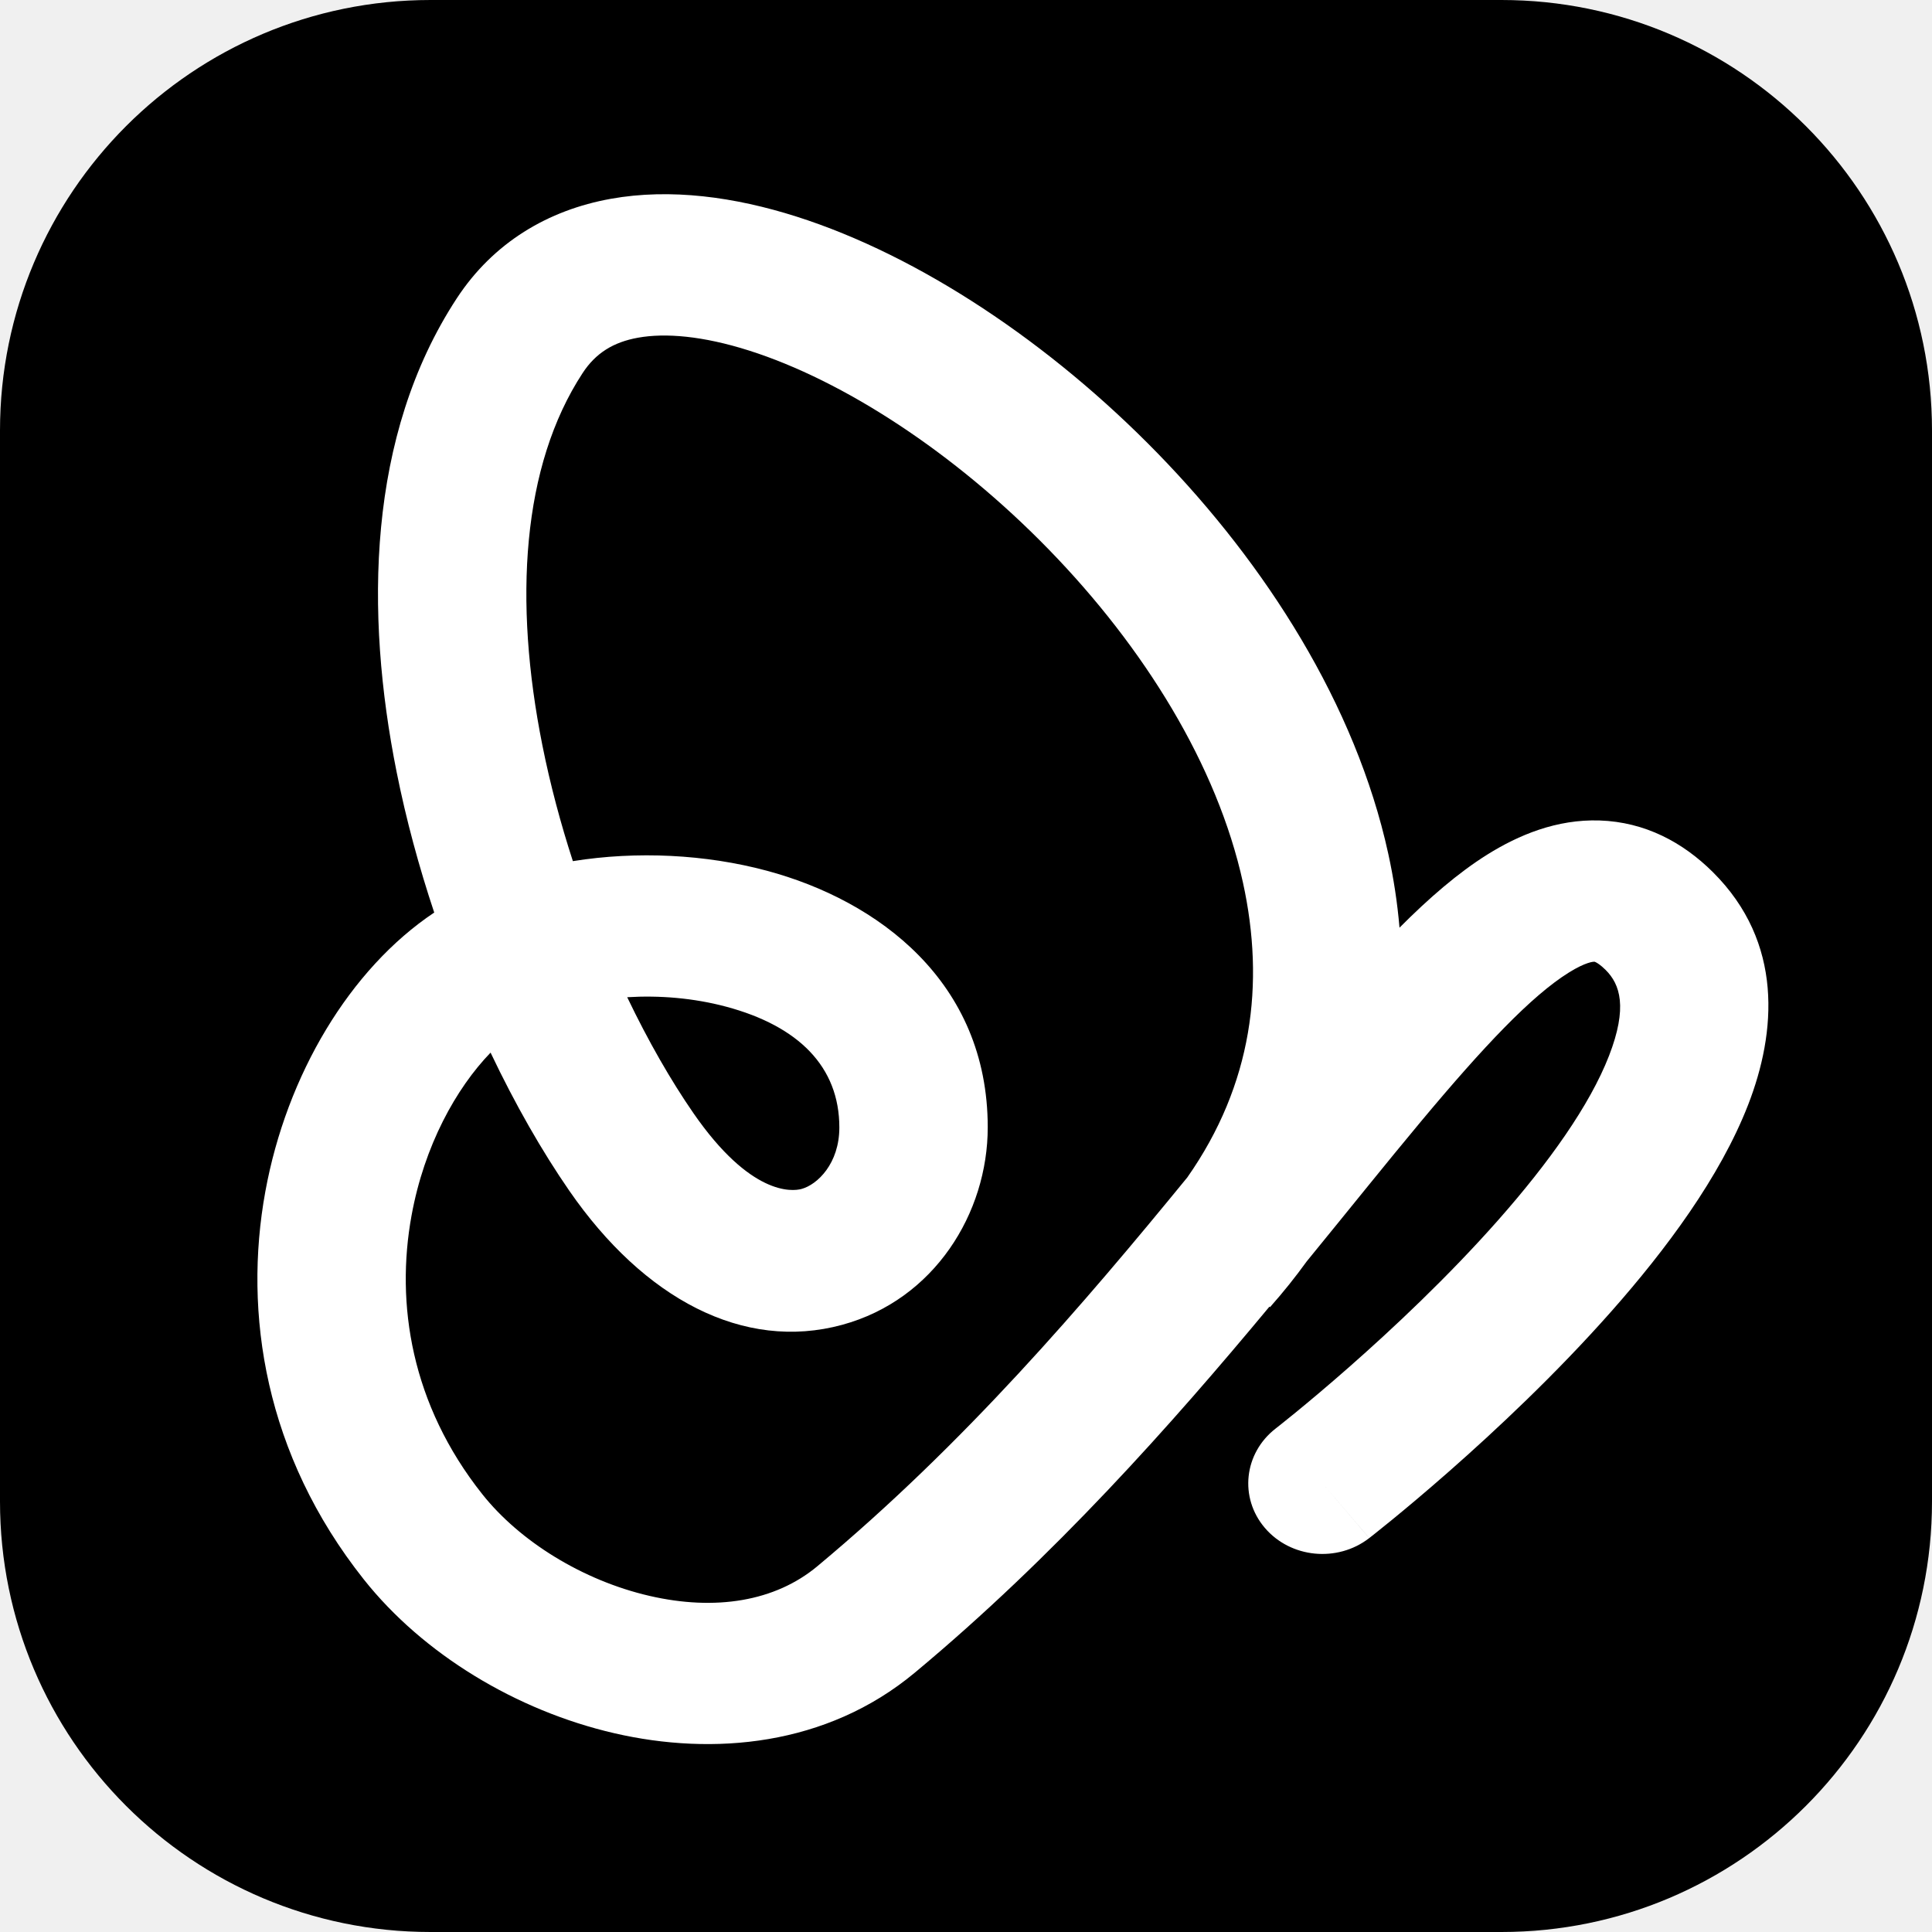
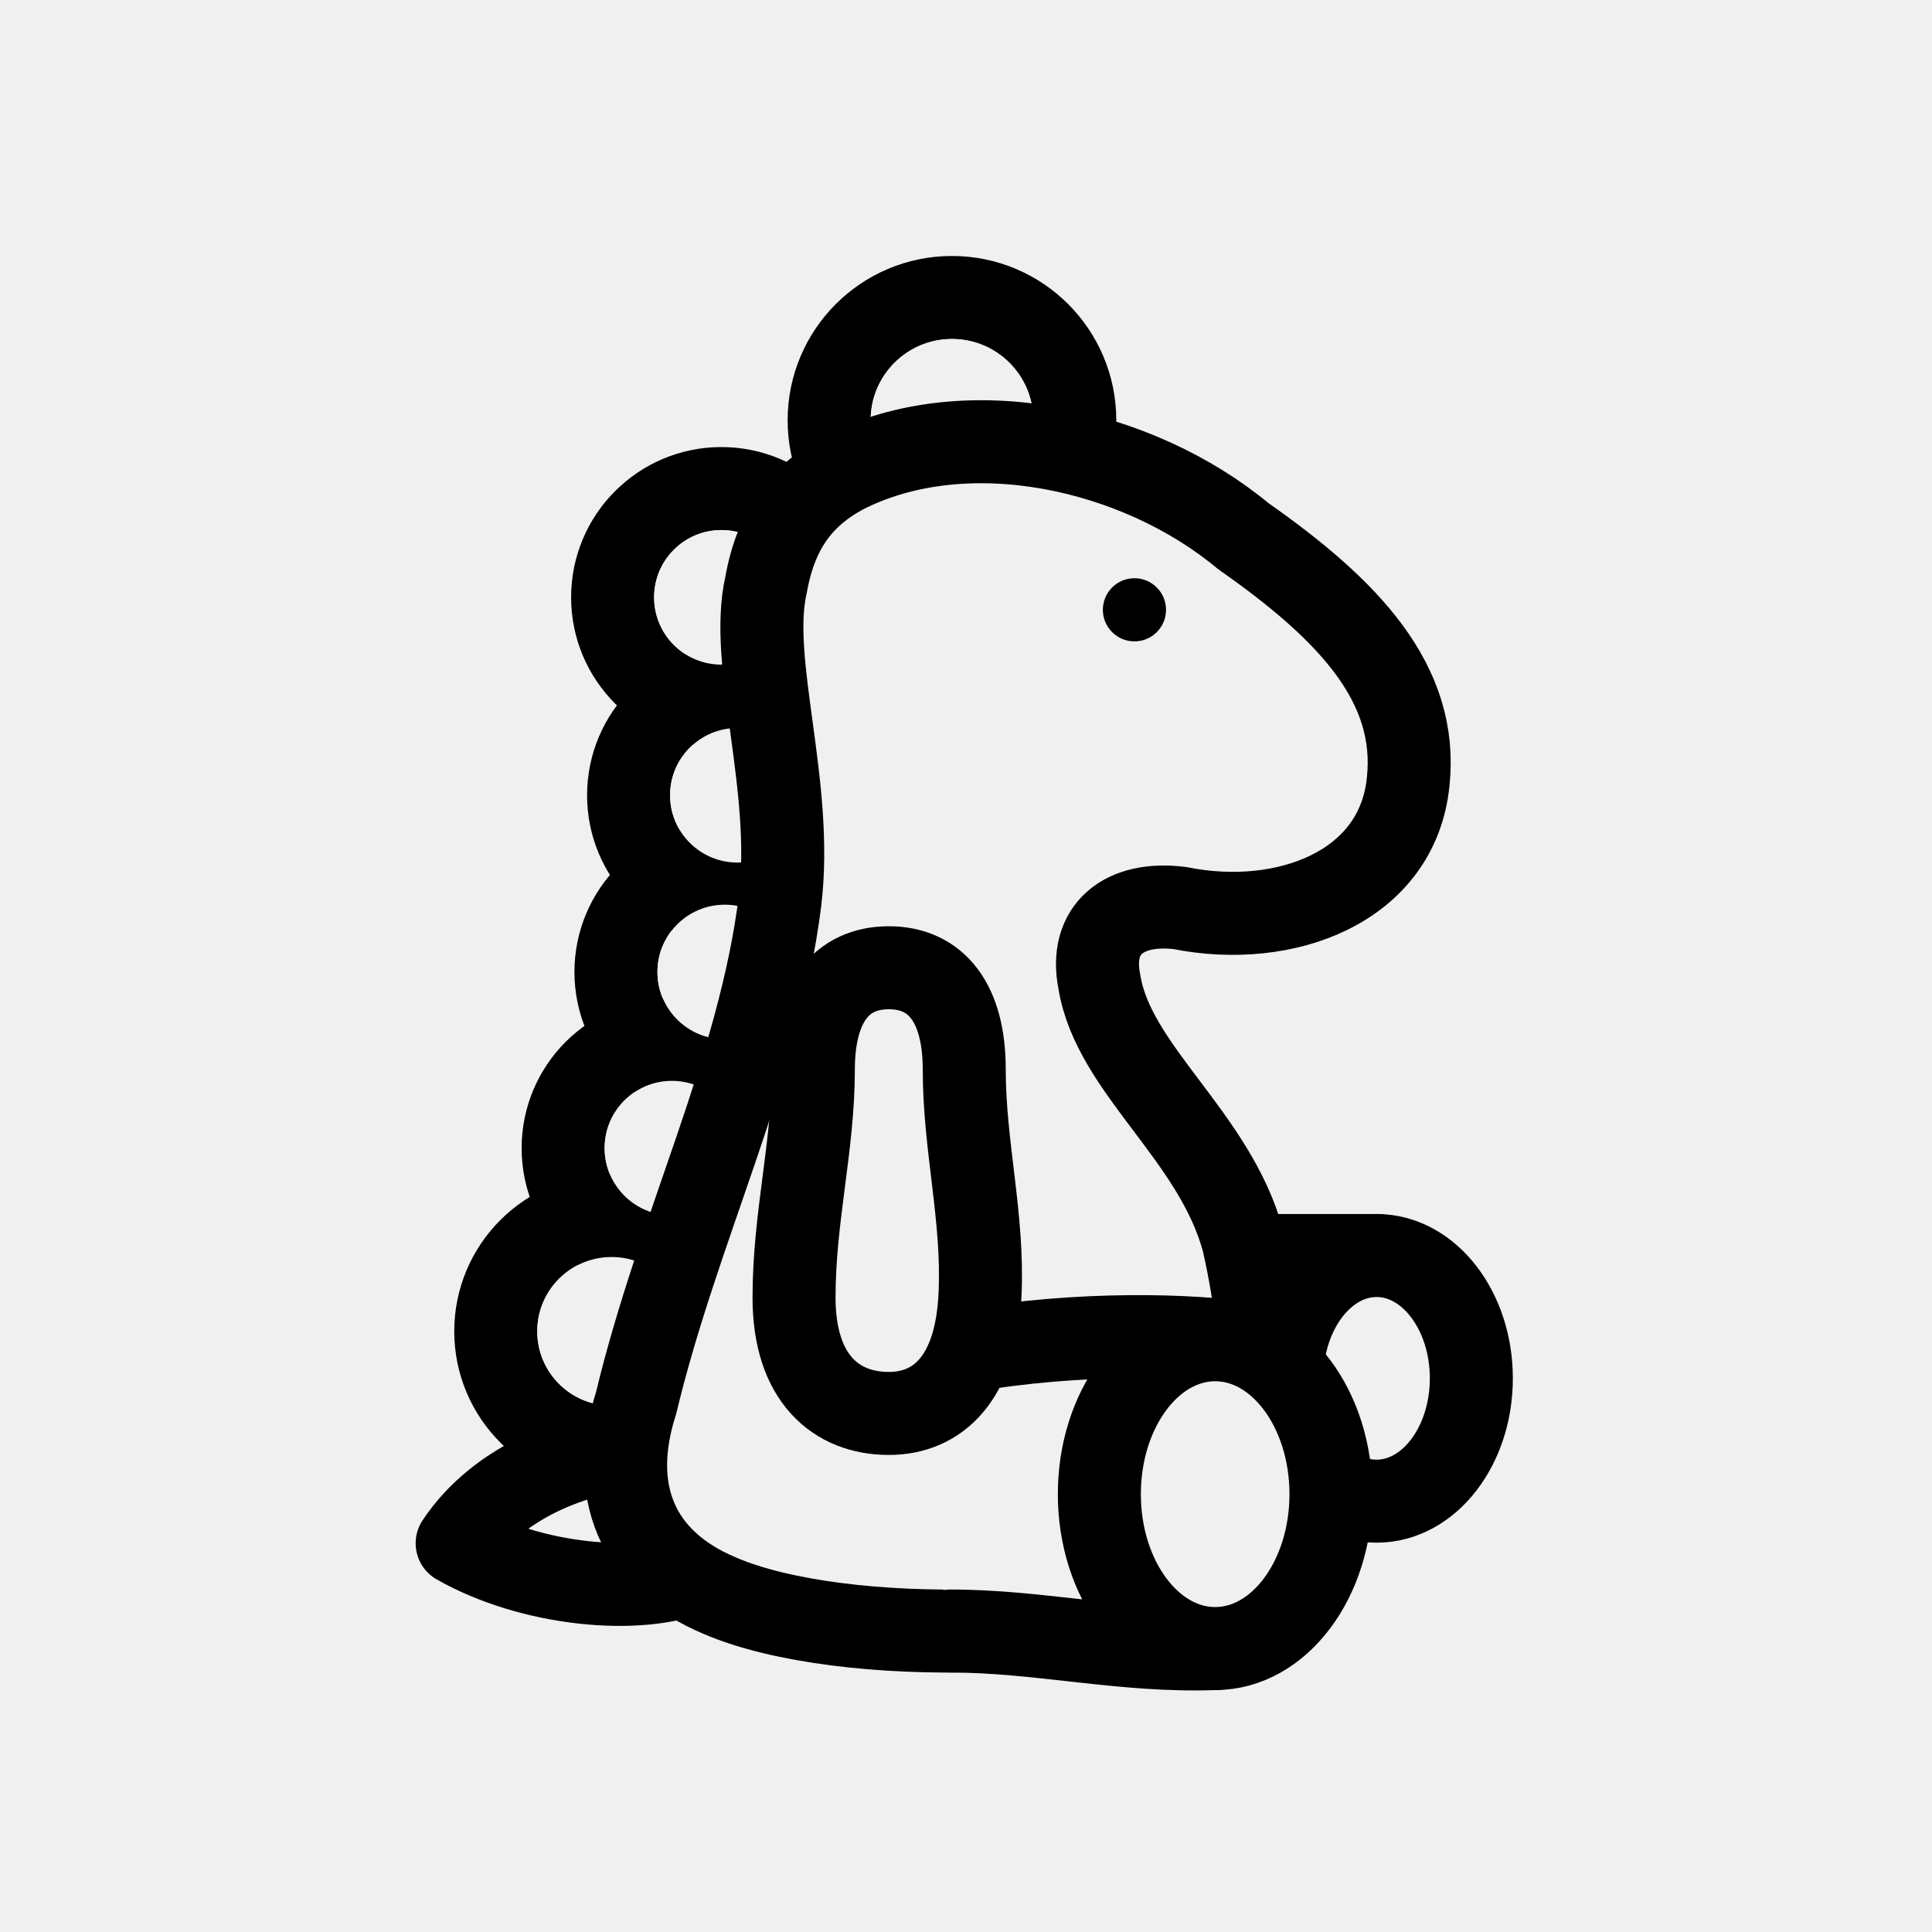
- <svg xmlns="http://www.w3.org/2000/svg" width="48" height="48" viewBox="0 0 700 700" fill="none">
-   <rect width="700" height="700" rx="156" fill="black" />
-   <path transform="translate(350,350) scale(1.05) translate(-350,-350)" d="M291.495 91.399C333.897 104.892 379.155 135.075 416.229 173.191C453.389 211.394 484.429 259.725 495.708 311.251C497.555 319.693 498.865 328.216 499.586 336.776C509.755 326.554 519.867 317.815 529.89 311.547C540.647 304.821 553.808 299.297 568.641 299.785C584.29 300.299 597.395 307.326 607.747 317.632C632.173 341.947 629.612 372.898 619.872 397.936C610.185 422.833 591.557 447.826 572.732 469.124C553.591 490.78 532.713 510.308 516.779 524.318C508.775 531.355 501.936 537.073 497.07 541.052C494.635 543.043 492.689 544.603 491.334 545.679C490.657 546.217 490.126 546.635 489.756 546.926C489.571 547.071 489.425 547.184 489.321 547.265C489.269 547.305 489.227 547.338 489.196 547.362C489.181 547.374 489.168 547.385 489.157 547.393C489.153 547.397 489.147 547.401 489.144 547.403C489.134 547.4 488.837 547.06 473.001 528.499L489.135 547.411C478.157 555.911 462.033 554.334 453.122 543.89C444.213 533.448 445.887 518.094 456.861 509.592C456.863 509.591 456.865 509.588 456.869 509.586C456.88 509.577 456.902 509.561 456.933 509.536C456.997 509.487 457.101 509.404 457.245 509.292C457.533 509.066 457.979 508.715 458.569 508.247C459.749 507.31 461.506 505.901 463.742 504.073C468.216 500.414 474.589 495.088 482.073 488.508C497.114 475.284 516.315 457.282 533.578 437.75C551.157 417.862 565.26 398.01 571.859 381.048C578.403 364.227 575.681 356.302 570.724 351.367C568.928 349.579 567.744 348.902 567.267 348.676C566.888 348.496 566.811 348.52 566.804 348.52C566.605 348.513 563.971 348.537 557.953 352.3C545.161 360.299 528.815 377.492 506.807 403.867C494.927 418.106 481.871 434.435 467.547 451.957C463.709 457.28 459.503 462.538 454.91 467.717L454.702 467.549C420.808 508.347 380.37 553.856 332.335 593.848C301.853 619.226 262.656 622.597 228.642 614.743C194.834 606.936 162.658 587.448 142.217 561.686C108.054 518.631 100.57 469.801 108.223 427.836C115.56 387.606 137.391 351.005 166.502 331.557C161.248 315.813 156.813 299.49 153.519 283.013C142.593 228.368 143.239 167.031 174.28 119.619C186.922 100.31 205.846 89.153 227.387 85.277C248.1 81.55 270.278 84.648 291.495 91.399ZM378.642 206.356C345.773 172.563 307.463 147.917 275.208 137.654C259.096 132.527 246.171 131.514 236.828 133.195C228.314 134.727 222.227 138.497 217.721 145.38C196.712 177.468 193.858 224.004 203.82 273.827C206.532 287.394 210.127 300.834 214.345 313.817C236.45 310.276 260.156 311.463 281.22 317.11C319.621 327.403 357.501 355.419 357.501 405.654C357.501 435.255 339.111 465.136 307.278 473.815C273.211 483.103 238.854 464.822 213.105 427.541C203.716 413.947 194.443 397.766 185.947 379.89C174.028 392.223 163.08 411.953 158.673 436.118C153.128 466.518 158.514 501.286 183.085 532.253C195.993 548.522 217.742 562.031 240.771 567.349C263.594 572.619 284.147 569.24 298.664 557.154C349.383 514.927 390.709 466.547 426.366 422.952C448.879 390.86 453.195 356.06 445.578 321.265C436.703 280.718 411.425 240.06 378.642 206.356ZM306.296 405.722C306.296 384.769 292.223 370.736 267.284 364.051C256.012 361.03 244.156 360.087 233.095 360.771C240.361 375.935 248.168 389.513 255.897 400.704C275.647 429.298 289.989 427.822 293.247 426.934C298.737 425.437 306.296 418.161 306.296 405.722Z" fill="white" />
+ <svg xmlns="http://www.w3.org/2000/svg" width="48" height="48" viewBox="0 0 1024 1024">
+   <defs>
+     <mask id="dino-lines" maskUnits="userSpaceOnUse" x="0" y="0" width="1024" height="1024">
+       <g transform="translate(512 512) scale(0.93) translate(-470 -507)">
+         <circle cx="268.0" cy="715.2" r="66" fill="none" stroke="#FFFFFF" stroke-width="47.31" stroke-linejoin="round" stroke-linecap="round" />
+         <circle cx="302.4" cy="610.8" r="62" fill="none" stroke="#FFFFFF" stroke-width="47.31" stroke-linejoin="round" stroke-linecap="round" />
+         <circle cx="332.5" cy="510.4" r="62" fill="none" stroke="#FFFFFF" stroke-width="47.31" stroke-linejoin="round" stroke-linecap="round" />
+         <circle cx="339.7" cy="409.7" r="62" fill="none" stroke="#FFFFFF" stroke-width="47.31" stroke-linejoin="round" stroke-linecap="round" />
+         <circle cx="330.6" cy="296.9" r="62" fill="none" stroke="#FFFFFF" stroke-width="47.31" stroke-linejoin="round" stroke-linecap="round" />
+         <circle cx="462" cy="196" r="70" fill="none" stroke="#FFFFFF" stroke-width="47.31" stroke-linejoin="round" stroke-linecap="round" />
+         <circle cx="268.0" cy="715.2" r="42.344" fill="#000000" stroke="none" stroke-width="47.31" stroke-linejoin="round" stroke-linecap="round" />
+         <circle cx="302.4" cy="610.8" r="38.344" fill="#000000" stroke="none" stroke-width="47.31" stroke-linejoin="round" stroke-linecap="round" />
+         <circle cx="332.5" cy="510.4" r="38.344" fill="#000000" stroke="none" stroke-width="47.31" stroke-linejoin="round" stroke-linecap="round" />
+         <circle cx="339.7" cy="409.7" r="38.344" fill="#000000" stroke="none" stroke-width="47.31" stroke-linejoin="round" stroke-linecap="round" />
+         <circle cx="330.6" cy="296.9" r="38.344" fill="#000000" stroke="none" stroke-width="47.31" stroke-linejoin="round" stroke-linecap="round" />
+         <circle cx="462" cy="196" r="46.344" fill="#000000" stroke="none" stroke-width="47.31" stroke-linejoin="round" stroke-linecap="round" />
+         <path d="M296,780 C250,782 204,800 180,836 C222,860 284,866 316,852 Z" fill="#000000" stroke="#FFFFFF" stroke-width="47.31" stroke-linejoin="round" stroke-linecap="round" />
+         <path d="M400,226 C470,190 568,212 628,262 C688,304 728,346 722,402 C716,462 652,486 592,474 C560,470 540,486 546,516 C554,566 612,604 628,664 C644,734 642,806 612,856 C560,892 400,896 330,866 C282,846 266,806 282,756 C306,656 352,566 364,470 C372,404 346,334 356,290 C362,256 378,238 400,226 Z" fill="#000000" stroke="#FFFFFF" stroke-width="47.31" stroke-linejoin="round" stroke-linecap="round" />
+         <path d="M624,704 C646,684 676,672 704,672 L704,812 C670,812 640,790 624,760 Z" fill="#000000" stroke="none" stroke-width="47.31" stroke-linejoin="round" stroke-linecap="round" />
+         <path d="M636,704 C652,684 678,672 704,672" fill="none" stroke="#FFFFFF" stroke-width="47.31" stroke-linejoin="round" stroke-linecap="round" />
+         <path d="M704,672 L630,672" fill="none" stroke="#FFFFFF" stroke-width="47.31" stroke-linejoin="round" stroke-linecap="round" />
+         <ellipse cx="704" cy="742" rx="54" ry="70" fill="#000000" stroke="#FFFFFF" stroke-width="47.31" stroke-linejoin="round" stroke-linecap="round" />
+         <path d="M436,734 C496,718 566,716 612,720 L612,896 C560,898 512,886 461,886 Z" fill="#000000" stroke="none" stroke-width="47.31" stroke-linejoin="round" stroke-linecap="round" />
+         <path d="M436,734 C496,718 566,716 612,720 M612,896 C560,898 512,886 461,886" fill="none" stroke="#FFFFFF" stroke-width="47.31" stroke-linejoin="round" stroke-linecap="round" />
+         <ellipse cx="612" cy="808" rx="66" ry="88" fill="#000000" stroke="#FFFFFF" stroke-width="47.31" stroke-linejoin="round" stroke-linecap="round" />
+         <path d="M426,508 C453,508 469,528 469,566 C469,610 480,650 478,694 C476,742 454,762 426,762 C396,762 372,742 372,696 C372,650 383,610 383,566 C383,528 399,508 426,508 Z" fill="#000000" stroke="#FFFFFF" stroke-width="47.31" stroke-linejoin="round" stroke-linecap="round" />
+         <circle cx="566" cy="304" r="18" fill="#FFFFFF" />
+       </g>
+     </mask>
+   </defs>
+   <rect width="1024" height="1024" fill="#000000" mask="url(#dino-lines)" />
</svg>
